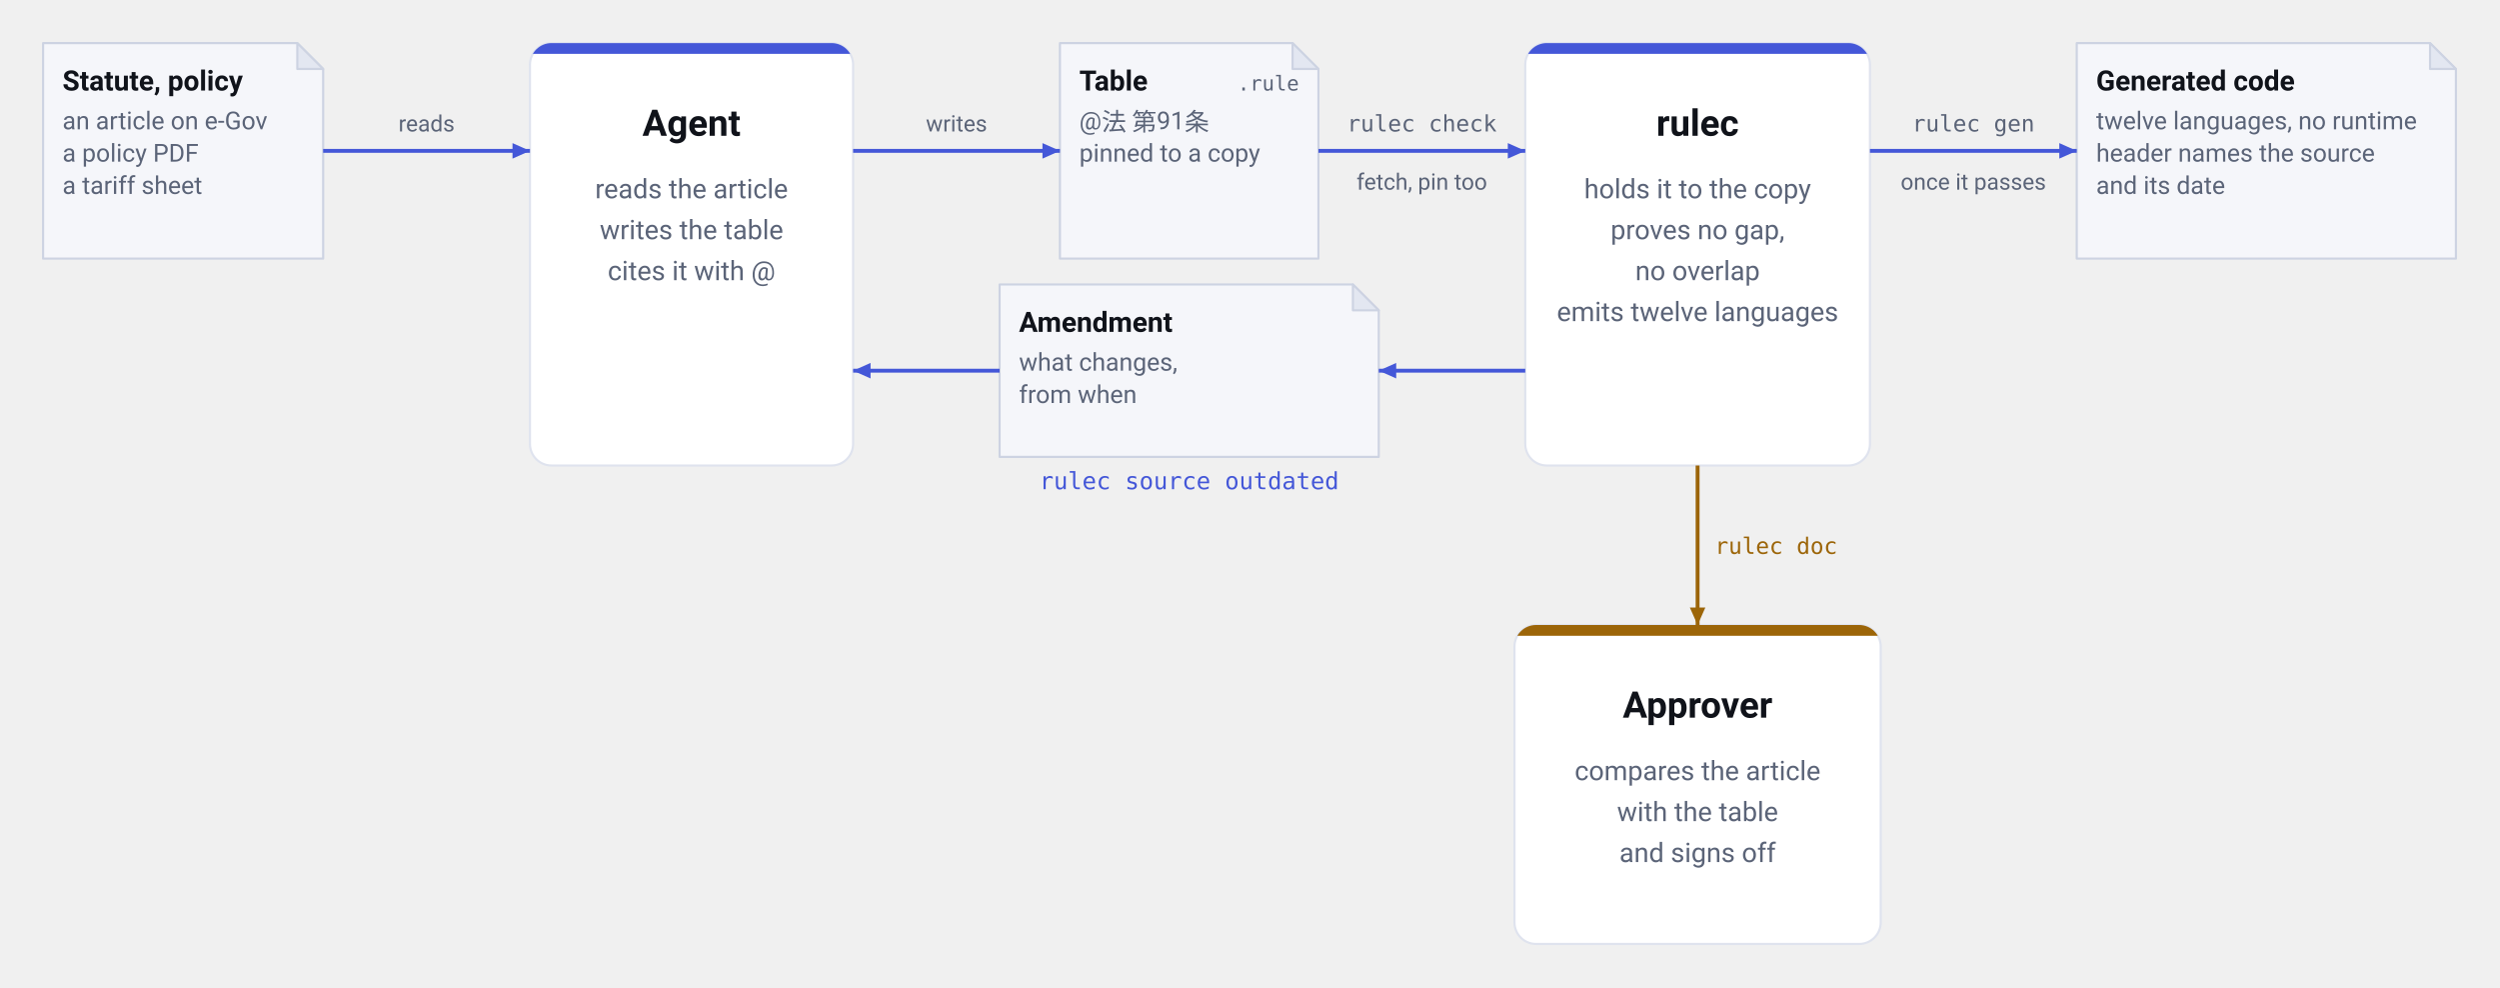
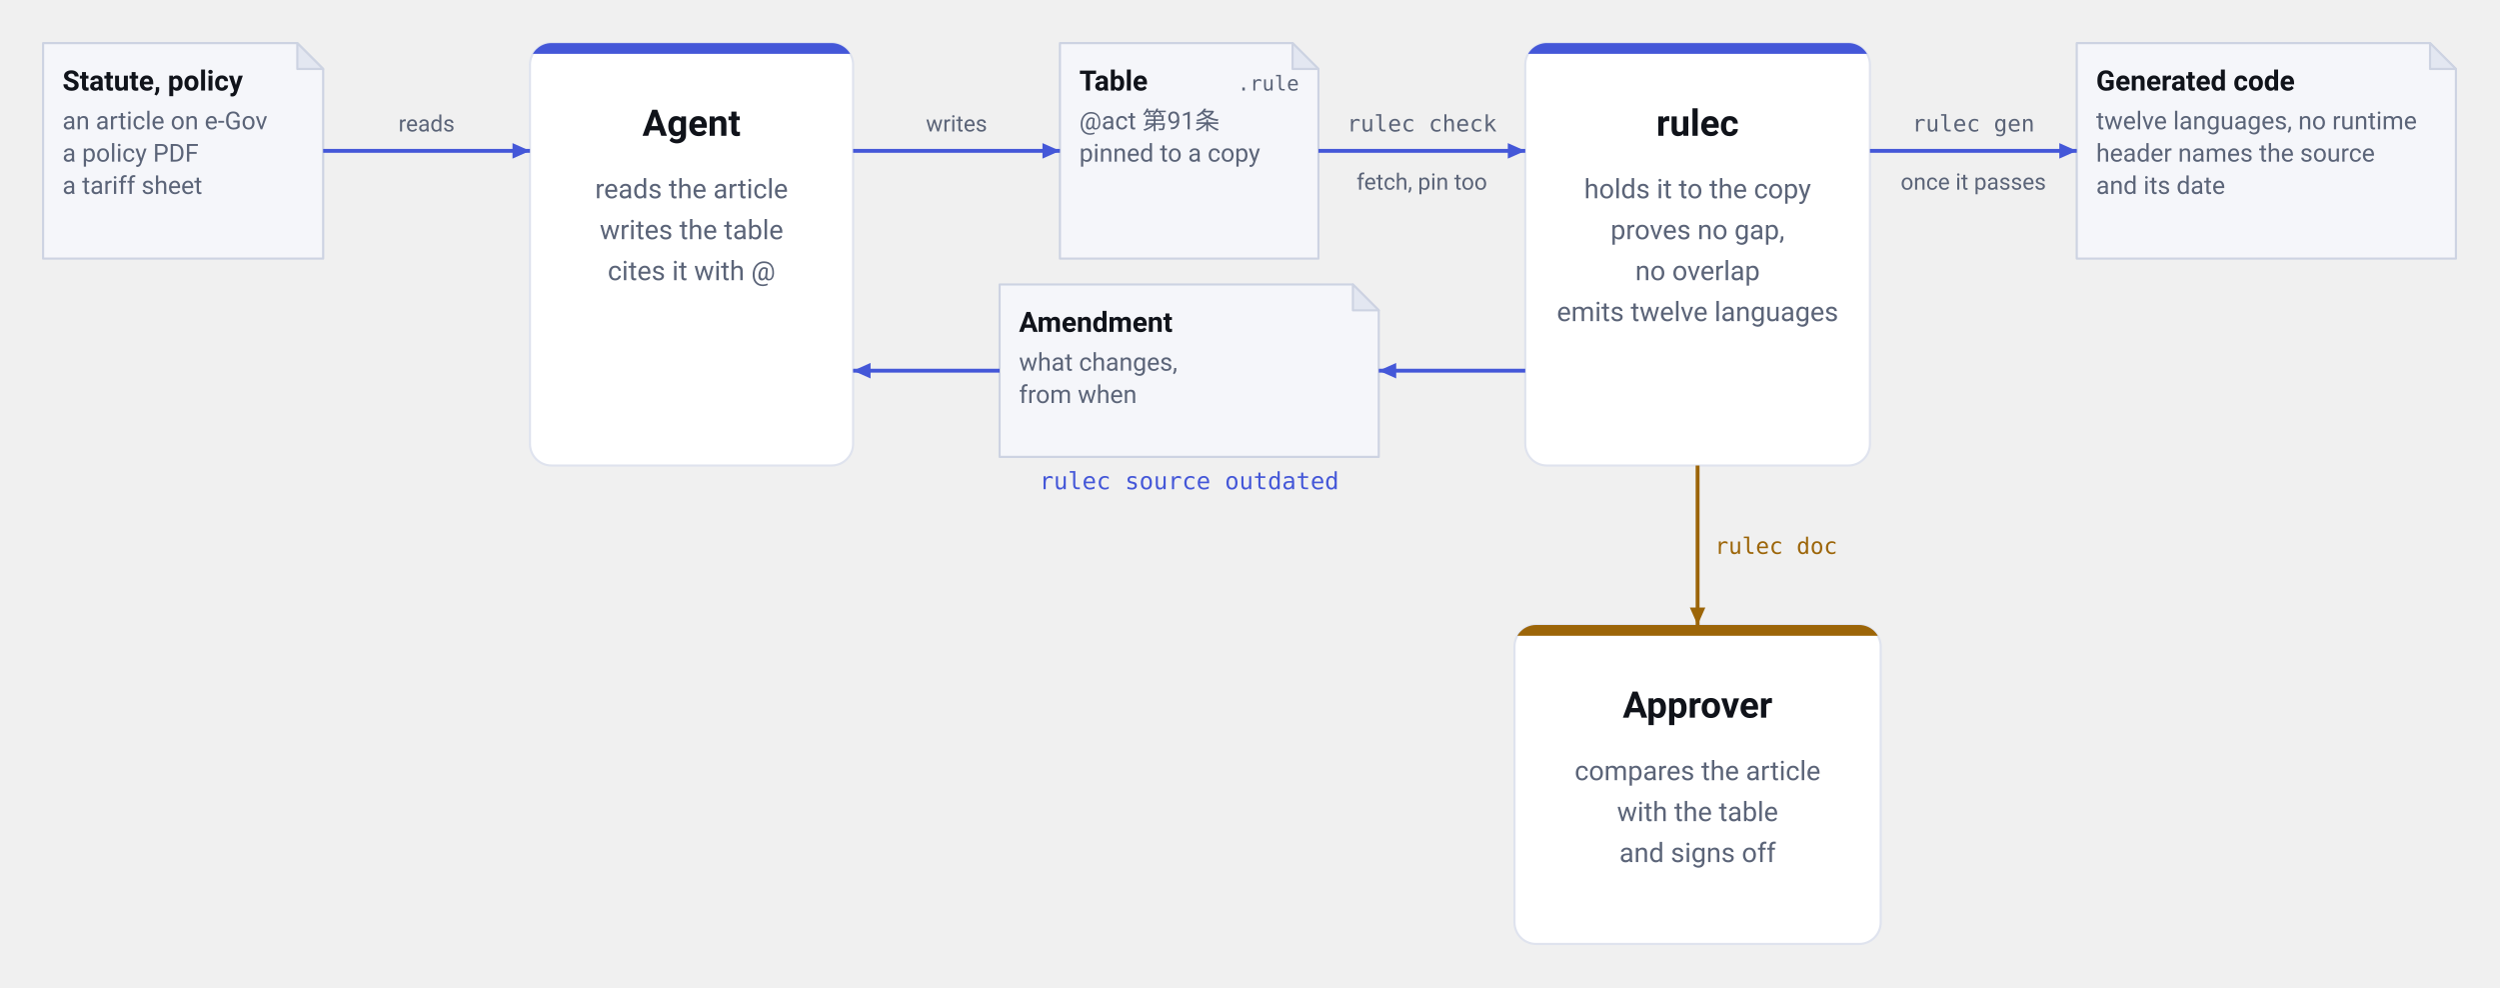
<svg xmlns="http://www.w3.org/2000/svg" viewBox="0 0 1160 458" width="1160" height="458" role="img" aria-label="An agent transcribes a statute or a published policy into a table (.rule), citing the article with @. rulec holds the table to the copy, proves it has no gap and no overlap, and generates twelve languages. The approver compares the article and the table on the page rulec doc renders. When an amendment comes, rulec source outdated says so and the table is reread." font-family="-apple-system, BlinkMacSystemFont, &quot;Hiragino Sans&quot;, &quot;Noto Sans JP&quot;, &quot;Yu Gothic&quot;, Meiryo, &quot;Segoe UI&quot;, Roboto, sans-serif">
  <defs>
    <marker id="head-neutral" viewBox="0 0 10 10" refX="9" refY="5" markerWidth="9" markerHeight="9" markerUnits="userSpaceOnUse" orient="auto">
      <path d="M0,1 L9,5 L0,9 Z" fill="#8b94ab" />
    </marker>
    <marker id="head-accent" viewBox="0 0 10 10" refX="9" refY="5" markerWidth="9" markerHeight="9" markerUnits="userSpaceOnUse" orient="auto">
      <path d="M0,1 L9,5 L0,9 Z" fill="#4457d8" />
    </marker>
    <marker id="head-human" viewBox="0 0 10 10" refX="9" refY="5" markerWidth="9" markerHeight="9" markerUnits="userSpaceOnUse" orient="auto">
      <path d="M0,1 L9,5 L0,9 Z" fill="#9c6508" />
    </marker>
  </defs>
  <path d="M20,20.0 H138 L150,32.0 V120.0 H20 Z" fill="#f5f6fa" stroke="#cdd3e2" stroke-linejoin="round" />
  <path d="M138,20.0 V32.0 H150 Z" fill="#e3e7f1" stroke="#cdd3e2" stroke-linejoin="round" />
  <text x="29" y="42.0" font-size="13" font-weight="600" text-anchor="start" fill="#10131a">Statute, policy</text>
  <text x="29" y="60.0" font-size="11.5" font-weight="400" text-anchor="start" fill="#5b6478">an article on e-Gov</text>
  <text x="29" y="75.0" font-size="11.5" font-weight="400" text-anchor="start" fill="#5b6478">a policy PDF</text>
  <text x="29" y="90.0" font-size="11.5" font-weight="400" text-anchor="start" fill="#5b6478">a tariff sheet</text>
  <clipPath id="clip-1">
    <rect x="246" y="20" width="150" height="196" rx="10" />
  </clipPath>
  <rect x="246" y="20" width="150" height="196" rx="10" fill="#ffffff" stroke="#dfe3ee" />
  <rect x="246" y="20" width="150" height="5" fill="#4457d8" clip-path="url(#clip-1)" />
  <text x="321.0" y="63" font-size="17" font-weight="700" text-anchor="middle" fill="#10131a">Agent</text>
  <text x="321.0" y="92" font-size="12.5" font-weight="400" text-anchor="middle" fill="#5b6478">reads the article</text>
  <text x="321.0" y="111" font-size="12.5" font-weight="400" text-anchor="middle" fill="#5b6478">writes the table</text>
  <text x="321.0" y="130" font-size="12.5" font-weight="400" text-anchor="middle" fill="#5b6478">cites it with @</text>
  <path d="M492,20.0 H600 L612,32.0 V120.0 H492 Z" fill="#f5f6fa" stroke="#cdd3e2" stroke-linejoin="round" />
  <path d="M600,20.0 V32.0 H612 Z" fill="#e3e7f1" stroke="#cdd3e2" stroke-linejoin="round" />
  <text x="501" y="42.0" font-size="13" font-weight="600" text-anchor="start" fill="#10131a">Table</text>
  <text x="603" y="42.0" font-size="9.5" font-weight="400" text-anchor="end" fill="#5b6478" font-family="ui-monospace, SFMono-Regular, Menlo, Consolas, monospace">.rule</text>
-   <text x="501" y="60.0" font-size="11.5" font-weight="400" text-anchor="start" fill="#5b6478">@法 第91条</text>
+   <text x="501" y="60.0" font-size="11.5" font-weight="400" text-anchor="start" fill="#5b6478">@act 第91条</text>
  <text x="501" y="75.0" font-size="11.5" font-weight="400" text-anchor="start" fill="#5b6478">pinned to a copy</text>
  <clipPath id="clip-3">
    <rect x="708" y="20" width="160" height="196" rx="10" />
  </clipPath>
  <rect x="708" y="20" width="160" height="196" rx="10" fill="#ffffff" stroke="#dfe3ee" />
  <rect x="708" y="20" width="160" height="5" fill="#4457d8" clip-path="url(#clip-3)" />
  <text x="788.0" y="63" font-size="17" font-weight="700" text-anchor="middle" fill="#10131a">rulec</text>
  <text x="788.0" y="92" font-size="12.5" font-weight="400" text-anchor="middle" fill="#5b6478">holds it to the copy</text>
  <text x="788.0" y="111" font-size="12.5" font-weight="400" text-anchor="middle" fill="#5b6478">proves no gap,</text>
  <text x="788.0" y="130" font-size="12.5" font-weight="400" text-anchor="middle" fill="#5b6478">no overlap</text>
  <text x="788.0" y="149" font-size="12.5" font-weight="400" text-anchor="middle" fill="#5b6478">emits twelve languages</text>
  <path d="M964,20.0 H1128 L1140,32.0 V120.0 H964 Z" fill="#f5f6fa" stroke="#cdd3e2" stroke-linejoin="round" />
  <path d="M1128,20.0 V32.0 H1140 Z" fill="#e3e7f1" stroke="#cdd3e2" stroke-linejoin="round" />
  <text x="973" y="42.0" font-size="13" font-weight="600" text-anchor="start" fill="#10131a">Generated code</text>
  <text x="973" y="60.0" font-size="11.5" font-weight="400" text-anchor="start" fill="#5b6478">twelve languages, no runtime</text>
  <text x="973" y="75.0" font-size="11.5" font-weight="400" text-anchor="start" fill="#5b6478">header names the source</text>
  <text x="973" y="90.0" font-size="11.5" font-weight="400" text-anchor="start" fill="#5b6478">and its date</text>
  <line x1="150" y1="70" x2="246" y2="70" stroke="#4457d8" stroke-width="1.8" marker-end="url(#head-accent)" />
  <text x="198.0" y="61" font-size="10.5" font-weight="400" text-anchor="middle" fill="#5b6478">reads</text>
  <line x1="396" y1="70" x2="492" y2="70" stroke="#4457d8" stroke-width="1.8" marker-end="url(#head-accent)" />
  <text x="444.0" y="61" font-size="10.5" font-weight="400" text-anchor="middle" fill="#5b6478">writes</text>
  <line x1="612" y1="70" x2="708" y2="70" stroke="#4457d8" stroke-width="1.8" marker-end="url(#head-accent)" />
  <text x="660.0" y="61" font-size="10.5" font-weight="400" text-anchor="middle" fill="#5b6478" font-family="ui-monospace, SFMono-Regular, Menlo, Consolas, monospace">rulec check</text>
  <text x="660.0" y="88" font-size="10.5" font-weight="400" text-anchor="middle" fill="#5b6478">fetch, pin too</text>
  <line x1="868" y1="70" x2="964" y2="70" stroke="#4457d8" stroke-width="1.8" marker-end="url(#head-accent)" />
  <text x="916.0" y="61" font-size="10.5" font-weight="400" text-anchor="middle" fill="#5b6478" font-family="ui-monospace, SFMono-Regular, Menlo, Consolas, monospace">rulec gen</text>
  <text x="916.0" y="88" font-size="10.5" font-weight="400" text-anchor="middle" fill="#5b6478">once it passes</text>
  <path d="M464.0,132 H628.0 L640.0,144 V212 H464.0 Z" fill="#f5f6fa" stroke="#cdd3e2" stroke-linejoin="round" />
  <path d="M628.0,132 V144 H640.0 Z" fill="#e3e7f1" stroke="#cdd3e2" stroke-linejoin="round" />
  <text x="473.0" y="154" font-size="13" font-weight="600" text-anchor="start" fill="#10131a">Amendment</text>
  <text x="473.0" y="172" font-size="11.5" font-weight="400" text-anchor="start" fill="#5b6478">what changes,</text>
  <text x="473.0" y="187" font-size="11.5" font-weight="400" text-anchor="start" fill="#5b6478">from when</text>
  <line x1="708" y1="172" x2="640.0" y2="172" stroke="#4457d8" stroke-width="1.8" marker-end="url(#head-accent)" />
  <line x1="464.0" y1="172" x2="396" y2="172" stroke="#4457d8" stroke-width="1.8" marker-end="url(#head-accent)" />
  <text x="552.0" y="227" font-size="11" font-weight="400" text-anchor="middle" fill="#4457d8" font-family="ui-monospace, SFMono-Regular, Menlo, Consolas, monospace">rulec source outdated</text>
  <clipPath id="clip-person">
    <rect x="703.0" y="290" width="170" height="148" rx="10" />
  </clipPath>
  <rect x="703.0" y="290" width="170" height="148" rx="10" fill="#ffffff" stroke="#dfe3ee" />
  <rect x="703.0" y="290" width="170" height="5" fill="#9c6508" clip-path="url(#clip-person)" />
  <text x="788.0" y="333" font-size="17" font-weight="700" text-anchor="middle" fill="#10131a">Approver</text>
  <text x="788.0" y="362" font-size="12.5" font-weight="400" text-anchor="middle" fill="#5b6478">compares the article</text>
  <text x="788.0" y="381" font-size="12.5" font-weight="400" text-anchor="middle" fill="#5b6478">with the table</text>
  <text x="788.0" y="400" font-size="12.5" font-weight="400" text-anchor="middle" fill="#5b6478">and signs off</text>
  <line x1="788.0" y1="216" x2="788.0" y2="290" stroke="#9c6508" stroke-width="1.8" marker-end="url(#head-human)" />
  <text x="796.0" y="257.0" font-size="10.5" font-weight="400" text-anchor="start" fill="#9c6508" font-family="ui-monospace, SFMono-Regular, Menlo, Consolas, monospace">rulec doc</text>
</svg>
